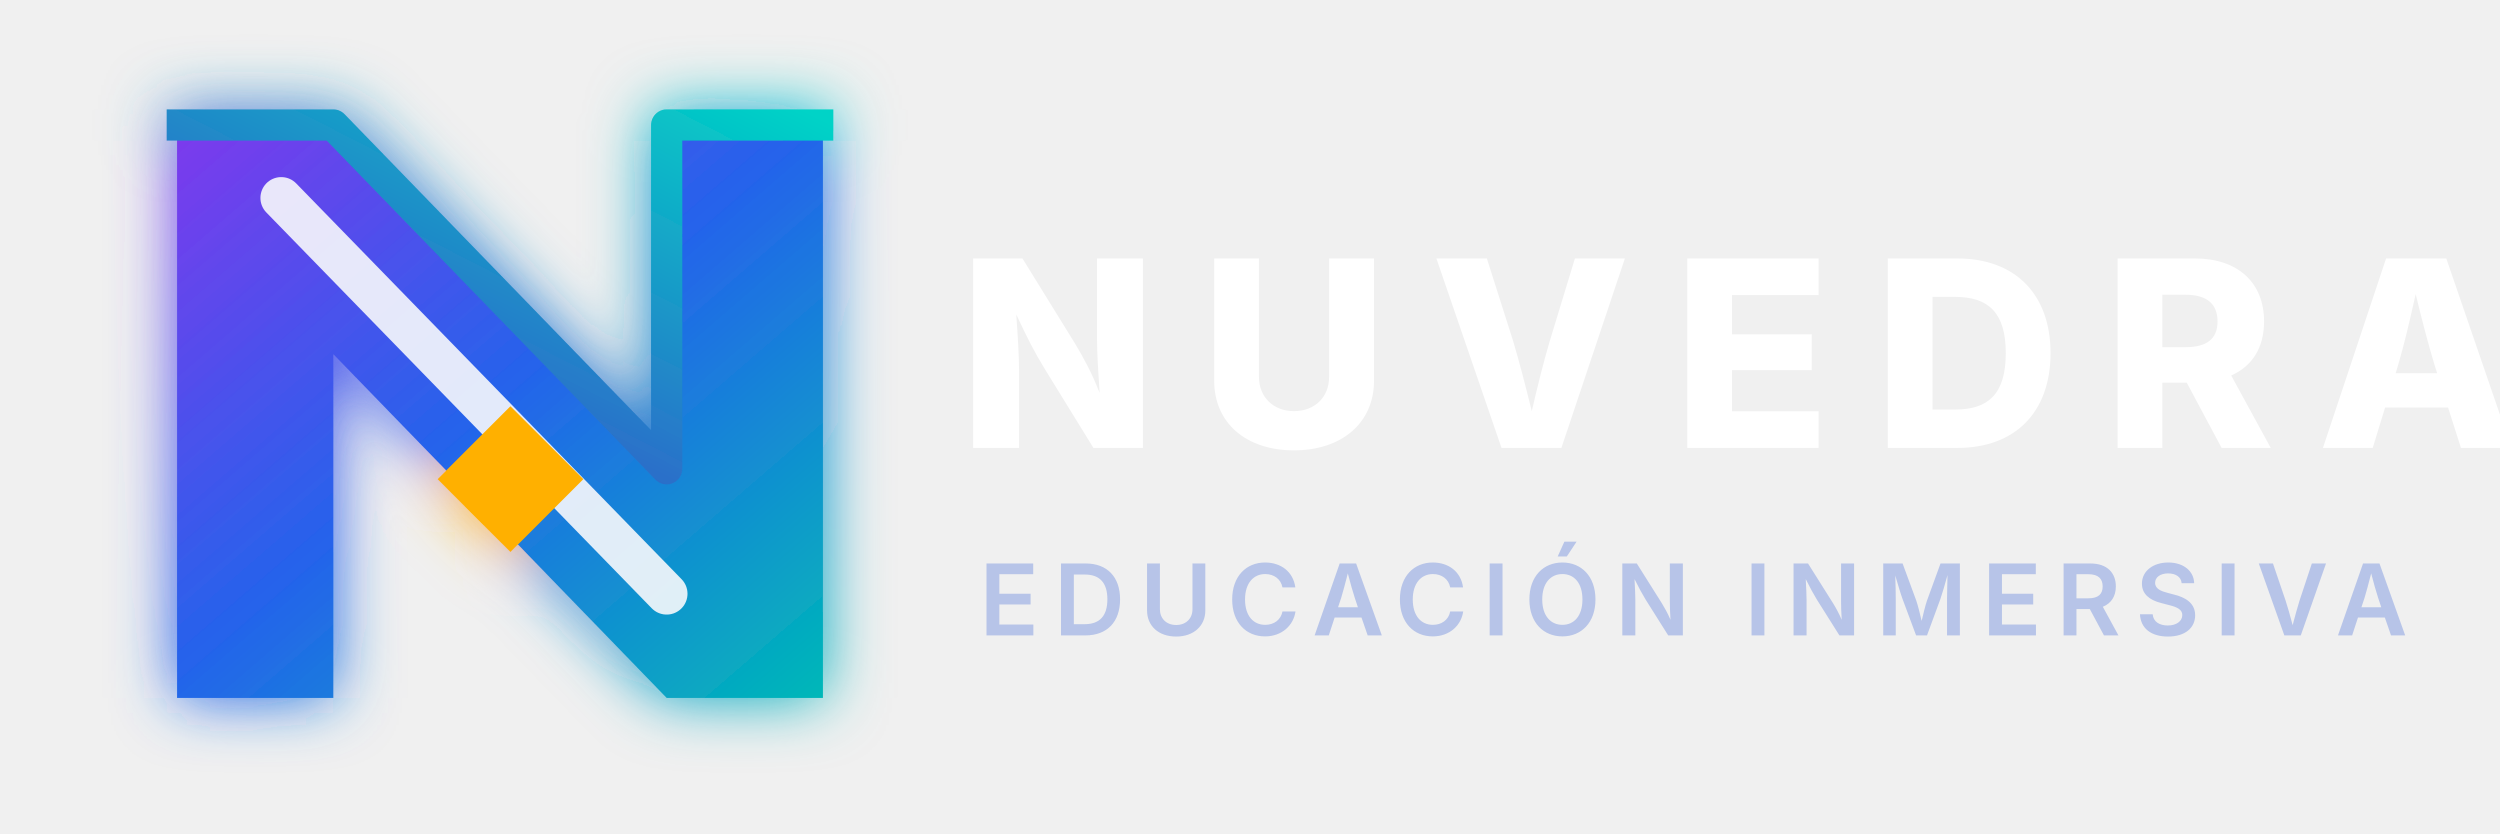
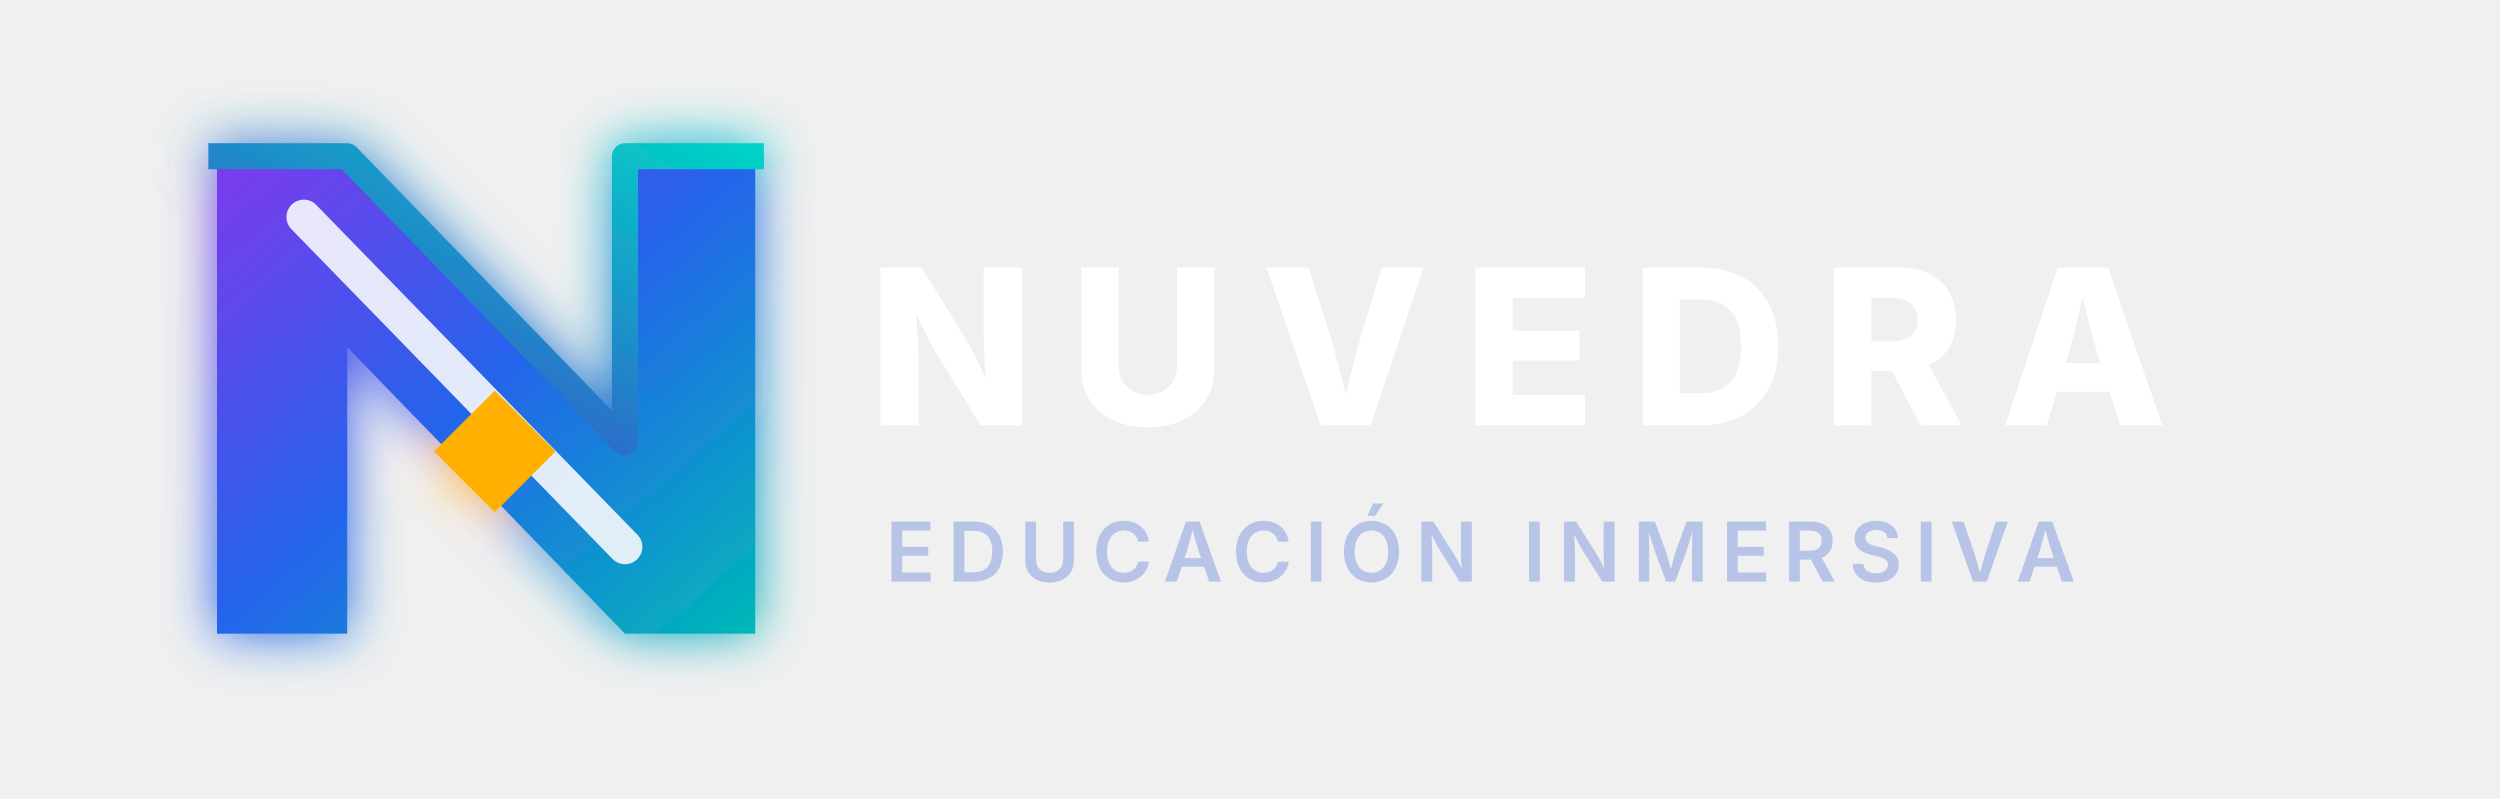
- <svg xmlns="http://www.w3.org/2000/svg" viewBox="0 0 240 80" role="img" aria-labelledby="title desc">
+ <svg xmlns="http://www.w3.org/2000/svg" viewBox="-8 -6 288 92" preserveAspectRatio="xMinYMid meet" role="img" aria-labelledby="title desc">
  <defs>
    <linearGradient id="g" x1="0" y1="0" x2="1" y2="1">
      <stop offset="0" stop-color="#7C3AED" />
      <stop offset="0.48" stop-color="#2563EB" />
      <stop offset="1" stop-color="#00B8B8" />
    </linearGradient>
    <linearGradient id="g2" x1="0" y1="1" x2="1" y2="0">
      <stop offset="0" stop-color="#4338CA" />
      <stop offset="1" stop-color="#00D3C7" />
    </linearGradient>
-     <filter id="glow" x="-40%" y="-40%" width="180%" height="180%">
+     <filter id="glow" x="-55%" y="-55%" width="210%" height="210%">
      <feGaussianBlur stdDeviation="3" result="blur" />
      <feMerge>
        <feMergeNode in="blur" />
        <feMergeNode in="SourceGraphic" />
      </feMerge>
    </filter>
  </defs>
  <g transform="translate(5 5)" filter="url(#glow)">
    <path d="M12 62V8h15l32 33V8h15v54H59L27 29v33z" fill="url(#g)" />
    <path d="M22 14l37 38" stroke="#F7F8FC" stroke-width="4" stroke-linecap="round" opacity=".9" />
    <path d="M44 34l7 7-7 7-7-7z" fill="#FFB000" />
    <path d="M11 7h16l32 33V7h16" fill="none" stroke="url(#g2)" stroke-width="3" stroke-linejoin="round" />
  </g>
  <text x="92" y="43" fill="#FFFFFF" font-size="25" font-family="Inter,Arial,sans-serif" font-weight="800" letter-spacing="4">NUVEDRA</text>
  <text x="94" y="61" fill="#B7C4E8" font-size="9.5" font-family="Inter,Arial,sans-serif" font-weight="600" letter-spacing="1.4">EDUCACIÓN INMERSIVA</text>
</svg>
